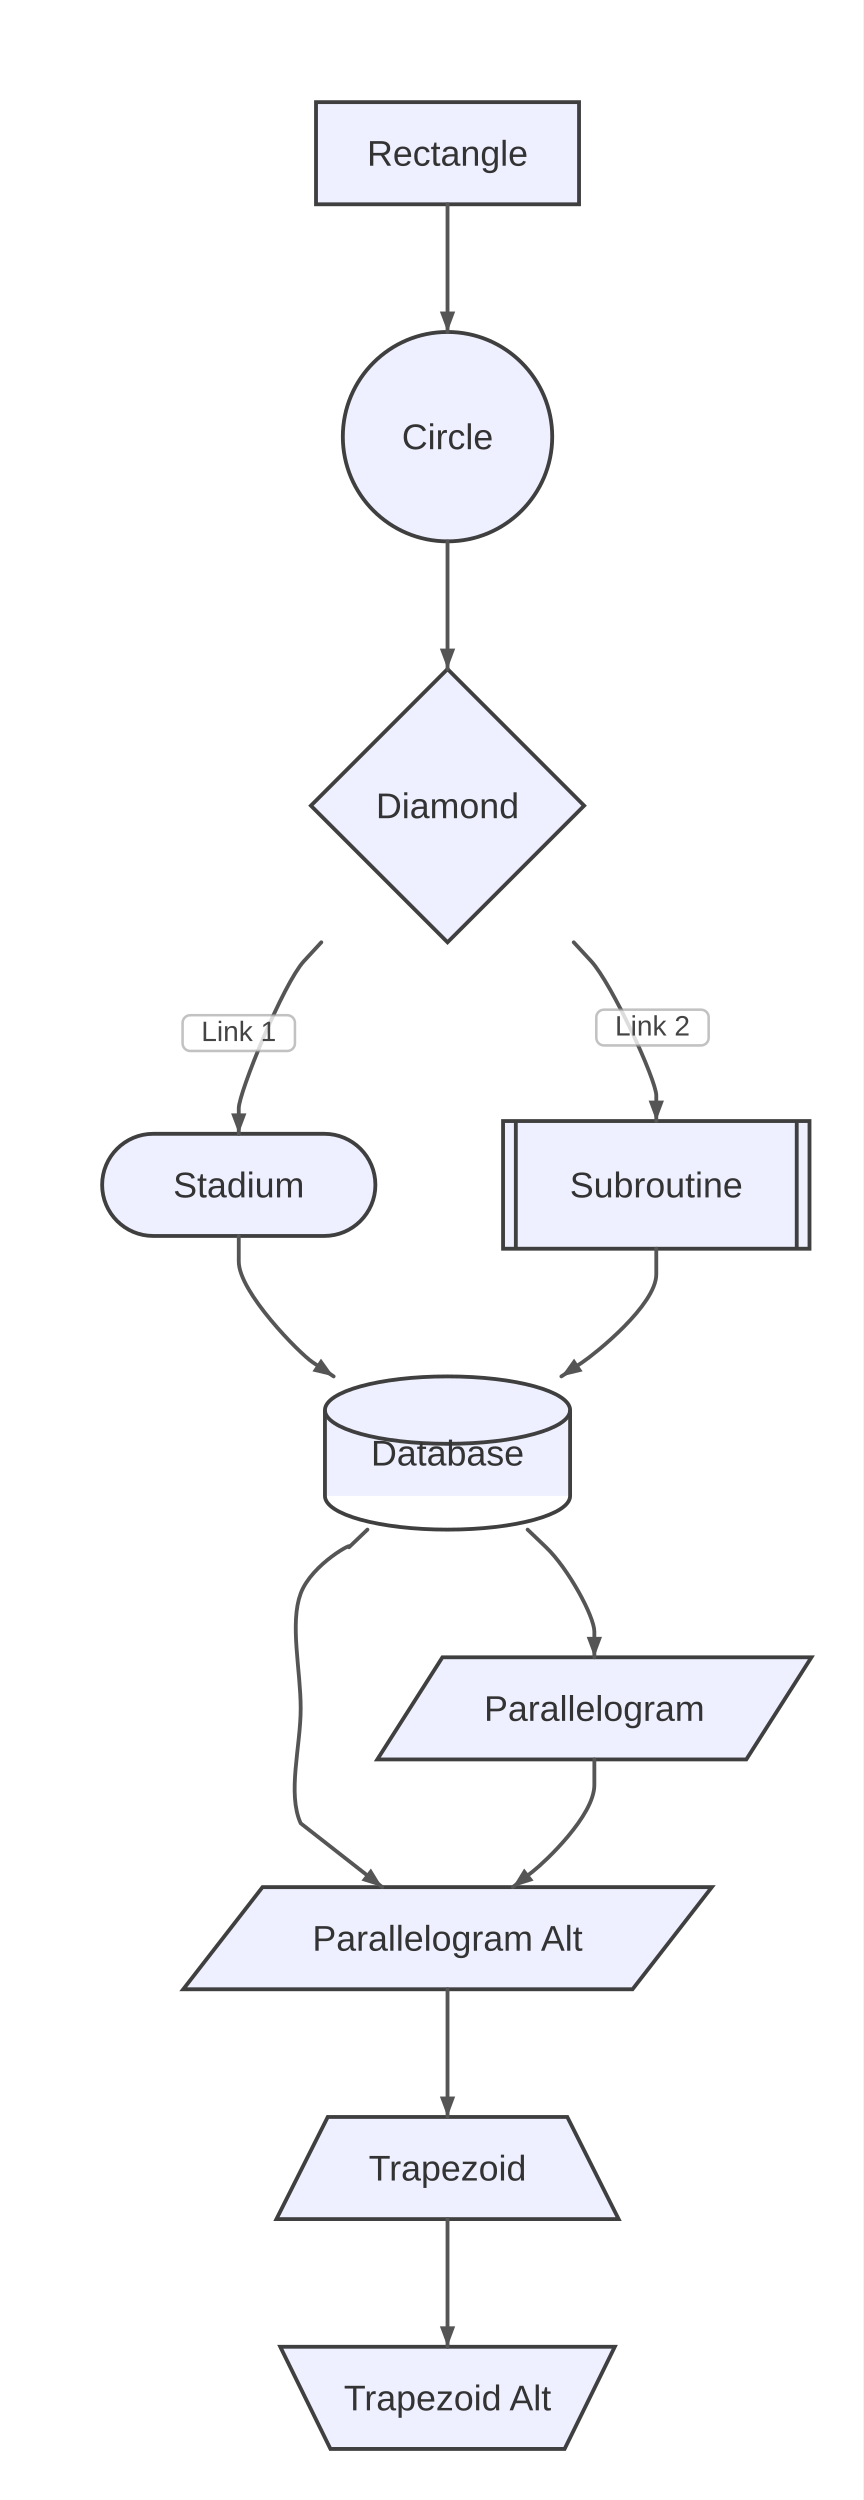
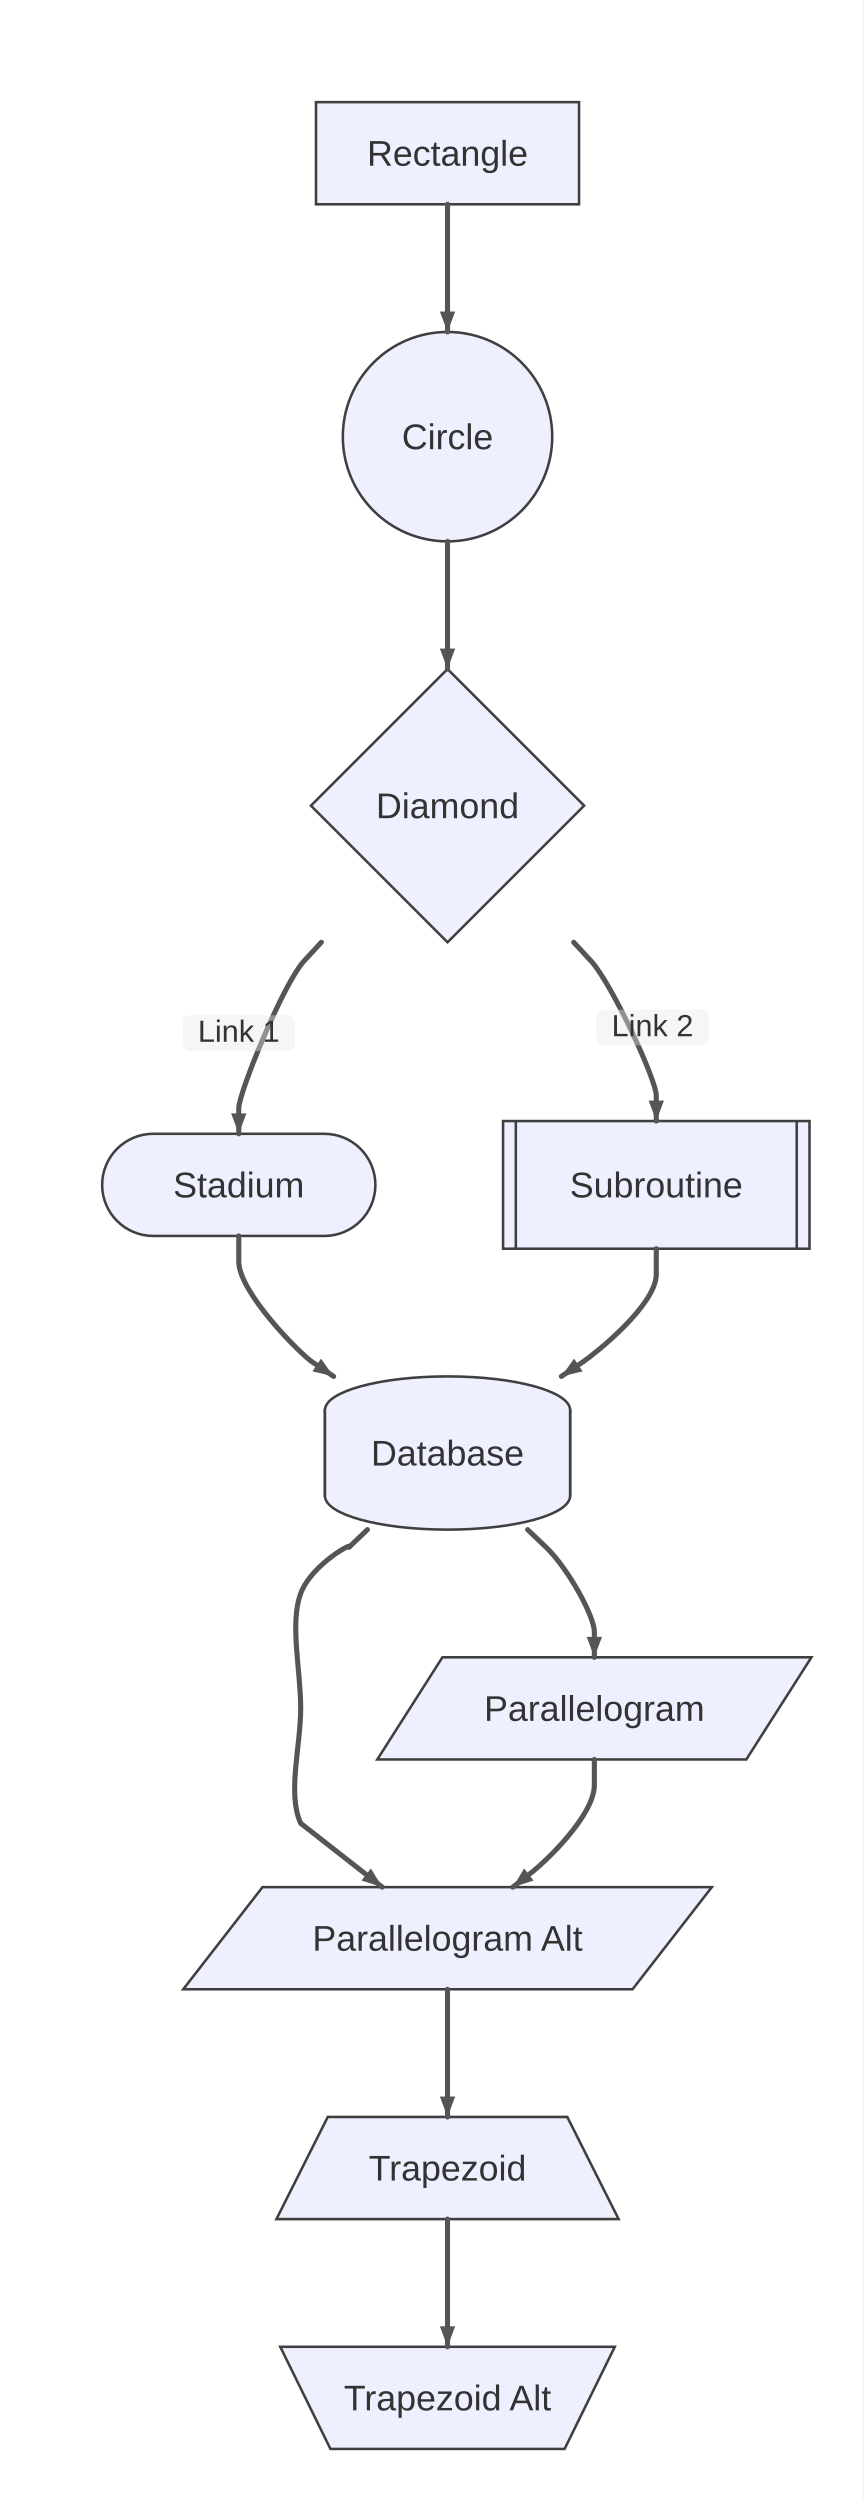
<svg xmlns="http://www.w3.org/2000/svg" width="338" height="979" viewBox="0 0 338 979">
  <rect x="0" y="0" width="338" height="979" fill="#ffffff" />
+   <style>
+       .node-shape { fill: #eef0ff; stroke: #3f3f3f; stroke-width: 1px; }
+       .node-label { fill: #333; font-family: Arial, sans-serif; font-size: 14px; }
+       .edge-path { stroke: #555555; stroke-width: 2px; fill: none; }
+       .edge-label-bg { fill: rgba(232,232,232, 0.8); opacity: 0.5; }
+       .edge-label-text { fill: #333; font-family: Arial, sans-serif; font-size: 12px; }
+       /* Subgraph (cluster) styling */
+       .cluster-bg { fill: #ffffde; }
+       .cluster-border { fill: none; stroke: #aaaa33; stroke-width: 1px; }
+       .cluster-title-bg { fill: rgba(255,255,255,0.8); }
+       .cluster-label-text { fill: #333; font-family: Arial, sans-serif; font-size: 12px; }
+     </style>
  <defs>
    <marker id="arrow" viewBox="0 0 11 11" markerWidth="11" markerHeight="11" refX="11" refY="6" orient="auto" markerUnits="userSpaceOnUse">
      <path d="M0,0 L0,11 L11,6 z" fill="#555555" />
    </marker>
    <marker id="circle-marker" viewBox="0 0 9 9" markerWidth="9" markerHeight="9" refX="4.5" refY="4.5" orient="auto" markerUnits="userSpaceOnUse">
      <circle cx="4.5" cy="4.5" r="4.5" fill="#555555" />
    </marker>
    <marker id="cross-marker" viewBox="0 0 12 12" markerWidth="12" markerHeight="12" refX="6" refY="6" orient="auto" markerUnits="userSpaceOnUse">
      <path d="M1.5,1.5 L10.5,10.5 M10.5,1.5 L1.5,10.5" stroke="#555555" stroke-width="2.25" />
    </marker>
  </defs>
  <g id="A">
-     <rect x="123.75" y="40" width="103" height="40" rx="0" ry="0" stroke="#3f3f3f" stroke-width="1.5" fill="#eef0ff" />
-     <text x="175.25" y="64.9" text-anchor="middle" font-family="Arial, sans-serif" font-size="14" fill="#333">Rectangle</text>
+     <rect class="node-shape" x="123.75" y="40" width="103" height="40" rx="0" ry="0" />
+     <text class="node-label" x="175.25" y="64.9" text-anchor="middle">Rectangle</text>
  </g>
  <g id="B">
-     <circle cx="175.25" cy="171" r="41" stroke="#3f3f3f" stroke-width="1.5" fill="#eef0ff" />
-     <text x="175.25" y="175.9" text-anchor="middle" font-family="Arial, sans-serif" font-size="14" fill="#333">Circle</text>
+     <circle class="node-shape" cx="175.25" cy="171" r="41" />
+     <text class="node-label" x="175.25" y="175.9" text-anchor="middle">Circle</text>
  </g>
  <g id="C">
-     <polygon points="175.25,262 228.75,315.5 175.25,369 121.75,315.5" stroke="#3f3f3f" stroke-width="1.5" fill="#eef0ff" />
-     <text x="175.25" y="320.4" text-anchor="middle" font-family="Arial, sans-serif" font-size="14" fill="#333">Diamond</text>
+     <polygon class="node-shape" points="175.25,262 228.75,315.5 175.25,369 121.75,315.5" />
+     <text class="node-label" x="175.25" y="320.4" text-anchor="middle">Diamond</text>
  </g>
  <g id="D">
-     <rect x="40" y="444" width="107" height="40" rx="20" ry="20" stroke="#3f3f3f" stroke-width="1.5" fill="#eef0ff" />
-     <text x="93.5" y="468.9" text-anchor="middle" font-family="Arial, sans-serif" font-size="14" fill="#333">Stadium</text>
+     <rect class="node-shape" x="40" y="444" width="107" height="40" rx="20" ry="20" />
+     <text class="node-label" x="93.5" y="468.9" text-anchor="middle">Stadium</text>
  </g>
  <g id="E">
    <g>
-       <rect x="197" y="439" width="120" height="50" rx="0" ry="0" stroke="#3f3f3f" stroke-width="1.5" fill="#eef0ff" />
-       <line x1="202" y1="439" x2="202" y2="489" stroke="#3f3f3f" stroke-width="1.5" />
-       <line x1="312" y1="439" x2="312" y2="489" stroke="#3f3f3f" stroke-width="1.5" />
+       <rect class="node-shape" x="197" y="439" width="120" height="50" rx="0" ry="0" />
+       <line class="node-shape" x1="202" y1="439" x2="202" y2="489" />
+       <line class="node-shape" x1="312" y1="439" x2="312" y2="489" />
    </g>
-     <text x="257" y="468.9" text-anchor="middle" font-family="Arial, sans-serif" font-size="14" fill="#333">Subroutine</text>
+     <text class="node-label" x="257" y="468.9" text-anchor="middle">Subroutine</text>
  </g>
  <g id="F">
    <g>
-       <rect x="127.25" y="552.2" width="96" height="33.6" stroke="none" fill="#eef0ff" />
-       <ellipse cx="175.25" cy="552.2" rx="48" ry="13.2" stroke="#3f3f3f" stroke-width="1.5" fill="#eef0ff" />
-       <path d="M127.25,552.2 L127.25,585.8 A48,13.2 0 0,0 223.25,585.8 L223.25,552.2" stroke="#3f3f3f" stroke-width="1.5" fill="none" />
+       <rect class="node-shape" x="127.25" y="552.2" width="96" height="33.6" />
+       <ellipse class="node-shape" cx="175.25" cy="552.2" rx="48" ry="13.2" />
+       <path class="node-shape" d="M127.25,552.2 L127.25,585.8 A48,13.2 0 0,0 223.25,585.8 L223.25,552.2" fill="none" />
    </g>
-     <text x="175.25" y="573.9" text-anchor="middle" font-family="Arial, sans-serif" font-size="14" fill="#333">Database</text>
+     <text class="node-label" x="175.25" y="573.9" text-anchor="middle">Database</text>
  </g>
  <g id="H">
-     <polygon points="102.8,739 278.75,739 247.7,779 71.75,779" stroke="#3f3f3f" stroke-width="1.5" fill="#eef0ff" />
-     <text x="175.25" y="763.9" text-anchor="middle" font-family="Arial, sans-serif" font-size="14" fill="#333">Parallelogram Alt</text>
+     <polygon class="node-shape" points="102.8,739 278.75,739 247.7,779 71.75,779" />
+     <text class="node-label" x="175.25" y="763.9" text-anchor="middle">Parallelogram Alt</text>
  </g>
  <g id="G">
-     <polygon points="173.25,649 317.75,649 292.25,689 147.75,689" stroke="#3f3f3f" stroke-width="1.5" fill="#eef0ff" />
-     <text x="232.75" y="673.9" text-anchor="middle" font-family="Arial, sans-serif" font-size="14" fill="#333">Parallelogram</text>
+     <polygon class="node-shape" points="173.25,649 317.75,649 292.25,689 147.75,689" />
+     <text class="node-label" x="232.75" y="673.9" text-anchor="middle">Parallelogram</text>
  </g>
  <g id="I">
-     <polygon points="128.35,829 222.15,829 242.25,869 108.25,869" stroke="#3f3f3f" stroke-width="1.5" fill="#eef0ff" />
-     <text x="175.25" y="853.9" text-anchor="middle" font-family="Arial, sans-serif" font-size="14" fill="#333">Trapezoid</text>
+     <polygon class="node-shape" points="128.35,829 222.15,829 242.25,869 108.25,869" />
+     <text class="node-label" x="175.25" y="853.9" text-anchor="middle">Trapezoid</text>
  </g>
  <g id="J">
-     <polygon points="109.75,919 240.75,919 221.1,959 129.4,959" stroke="#3f3f3f" stroke-width="1.5" fill="#eef0ff" />
-     <text x="175.25" y="943.9" text-anchor="middle" font-family="Arial, sans-serif" font-size="14" fill="#333">Trapezoid Alt</text>
+     <polygon class="node-shape" points="109.75,919 240.75,919 221.1,959 129.4,959" />
+     <text class="node-label" x="175.25" y="943.9" text-anchor="middle">Trapezoid Alt</text>
  </g>
-   <path d="M175.25,80 L175.25,90 C175.25,102 175.25,114 175.25,120 L175.25,130" stroke="#555555" stroke-width="1.5" fill="none" stroke-linecap="round" stroke-linejoin="round" />
-   <path d="M175.25,212 L175.25,222 C175.25,234 175.25,246 175.25,252 L175.25,262" stroke="#555555" stroke-width="1.5" fill="none" stroke-linecap="round" stroke-linejoin="round" />
+   <path class="edge-path" d="M175.25,80 L175.25,90 C175.25,102 175.25,114 175.25,120 L175.25,130" stroke-linecap="round" stroke-linejoin="round" />
+   <path class="edge-path" d="M175.25,212 L175.25,222 C175.25,234 175.25,246 175.25,252 L175.25,262" stroke-linecap="round" stroke-linejoin="round" />
  <g>
-     <path d="M125.831,369 L119.045,376.346 C110.903,385.16 93.5,428 93.5,434 L93.5,444" stroke="#555555" stroke-width="1.5" fill="none" stroke-linecap="round" stroke-linejoin="round" />
-     <rect x="71.5" y="397.559" width="44" height="14" fill="#ffffff" fill-opacity="0.8" stroke="#999" stroke-opacity="0.6" stroke-width="1" rx="3" />
-     <text x="93.5" y="404.559" text-anchor="middle" dominant-baseline="middle" font-family="Arial, sans-serif" font-size="11" fill="#444">Link 1</text>
+     <path class="edge-path" d="M125.831,369 L119.045,376.346 C110.903,385.16 93.5,428 93.5,434 L93.5,444" stroke-linecap="round" stroke-linejoin="round" />
+     <rect class="edge-label-bg" x="71.5" y="397.559" width="44" height="14" rx="3" />
+     <text class="edge-label-text" x="93.5" y="404.559" text-anchor="middle" dominant-baseline="middle">Link 1</text>
    <path d="M93.5,444 L90.5,436 L96.5,436 Z" fill="#555555" />
  </g>
  <g>
-     <path d="M224.669,369 L231.455,376.346 C239.597,385.16 257,423 257,429 L257,439" stroke="#555555" stroke-width="1.5" fill="none" stroke-linecap="round" stroke-linejoin="round" />
-     <rect x="233.513" y="395.39" width="44" height="14" fill="#ffffff" fill-opacity="0.8" stroke="#999" stroke-opacity="0.6" stroke-width="1" rx="3" />
-     <text x="255.513" y="402.39" text-anchor="middle" dominant-baseline="middle" font-family="Arial, sans-serif" font-size="11" fill="#444">Link 2</text>
+     <path class="edge-path" d="M224.669,369 L231.455,376.346 C239.597,385.16 257,423 257,429 L257,439" stroke-linecap="round" stroke-linejoin="round" />
+     <rect class="edge-label-bg" x="233.513" y="395.39" width="44" height="14" rx="3" />
+     <text class="edge-label-text" x="255.513" y="402.39" text-anchor="middle" dominant-baseline="middle">Link 2</text>
    <path d="M257,439 L254,431 L260,431 Z" fill="#555555" />
  </g>
-   <path d="M93.5,484 L93.5,494 C93.5,506 117.384,530.069 122.362,533.418 L130.659,539" stroke="#555555" stroke-width="1.5" fill="none" stroke-linecap="round" stroke-linejoin="round" />
-   <path d="M257,489 L257,499 C257,511 233.116,530.069 228.138,533.418 L219.841,539" stroke="#555555" stroke-width="1.5" fill="none" stroke-linecap="round" stroke-linejoin="round" />
-   <path d="M143.886,599 L136.66,605.912 C139.53,603.167 122.106,612.333 117.75,624 C113.394,635.667 117.75,654 117.75,669 C117.75,684 112.426,702.333 117.75,714 L149.694,739" stroke="#555555" stroke-width="1.5" fill="none" stroke-linecap="round" stroke-linejoin="round" />
-   <path d="M206.614,599 L213.84,605.912 C222.512,614.207 232.75,633 232.75,639 L232.75,649" stroke="#555555" stroke-width="1.5" fill="none" stroke-linecap="round" stroke-linejoin="round" />
-   <path d="M232.75,689 L232.75,699 C232.75,711 213.406,729.139 208.681,732.837 L200.806,739" stroke="#555555" stroke-width="1.5" fill="none" stroke-linecap="round" stroke-linejoin="round" />
-   <path d="M175.25,779 L175.25,789 C175.25,801 175.25,813 175.25,819 L175.25,829" stroke="#555555" stroke-width="1.5" fill="none" stroke-linecap="round" stroke-linejoin="round" />
-   <path d="M175.25,869 L175.25,879 C175.25,891 175.25,903 175.25,909 L175.25,919" stroke="#555555" stroke-width="1.5" fill="none" stroke-linecap="round" stroke-linejoin="round" />
+   <path class="edge-path" d="M93.5,484 L93.5,494 C93.5,506 117.384,530.069 122.362,533.418 L130.659,539" stroke-linecap="round" stroke-linejoin="round" />
+   <path class="edge-path" d="M257,489 L257,499 C257,511 233.116,530.069 228.138,533.418 L219.841,539" stroke-linecap="round" stroke-linejoin="round" />
+   <path class="edge-path" d="M143.886,599 L136.66,605.912 C139.53,603.167 122.106,612.333 117.75,624 C113.394,635.667 117.75,654 117.75,669 C117.75,684 112.426,702.333 117.75,714 L149.694,739" stroke-linecap="round" stroke-linejoin="round" />
+   <path class="edge-path" d="M206.614,599 L213.84,605.912 C222.512,614.207 232.75,633 232.75,639 L232.75,649" stroke-linecap="round" stroke-linejoin="round" />
+   <path class="edge-path" d="M232.75,689 L232.75,699 C232.75,711 213.406,729.139 208.681,732.837 L200.806,739" stroke-linecap="round" stroke-linejoin="round" />
+   <path class="edge-path" d="M175.25,779 L175.25,789 C175.25,801 175.25,813 175.25,819 L175.25,829" stroke-linecap="round" stroke-linejoin="round" />
+   <path class="edge-path" d="M175.25,869 L175.25,879 C175.25,891 175.25,903 175.25,909 L175.25,919" stroke-linecap="round" stroke-linejoin="round" />
  <path d="M175.25,130 L172.25,122 L178.25,122 Z" fill="#555555" />
  <path d="M175.25,262 L172.25,254 L178.25,254 Z" fill="#555555" />
  <path d="M130.659,539 L122.347,537.023 L125.696,532.045 Z" fill="#555555" />
  <path d="M219.841,539 L224.804,532.045 L228.153,537.023 Z" fill="#555555" />
  <path d="M149.694,739 L141.545,736.432 L145.243,731.707 Z" fill="#555555" />
  <path d="M232.75,649 L229.75,641 L235.75,641 Z" fill="#555555" />
  <path d="M200.806,739 L205.257,731.707 L208.955,736.432 Z" fill="#555555" />
  <path d="M175.25,829 L172.25,821 L178.25,821 Z" fill="#555555" />
  <path d="M175.25,919 L172.25,911 L178.25,911 Z" fill="#555555" />
</svg>
